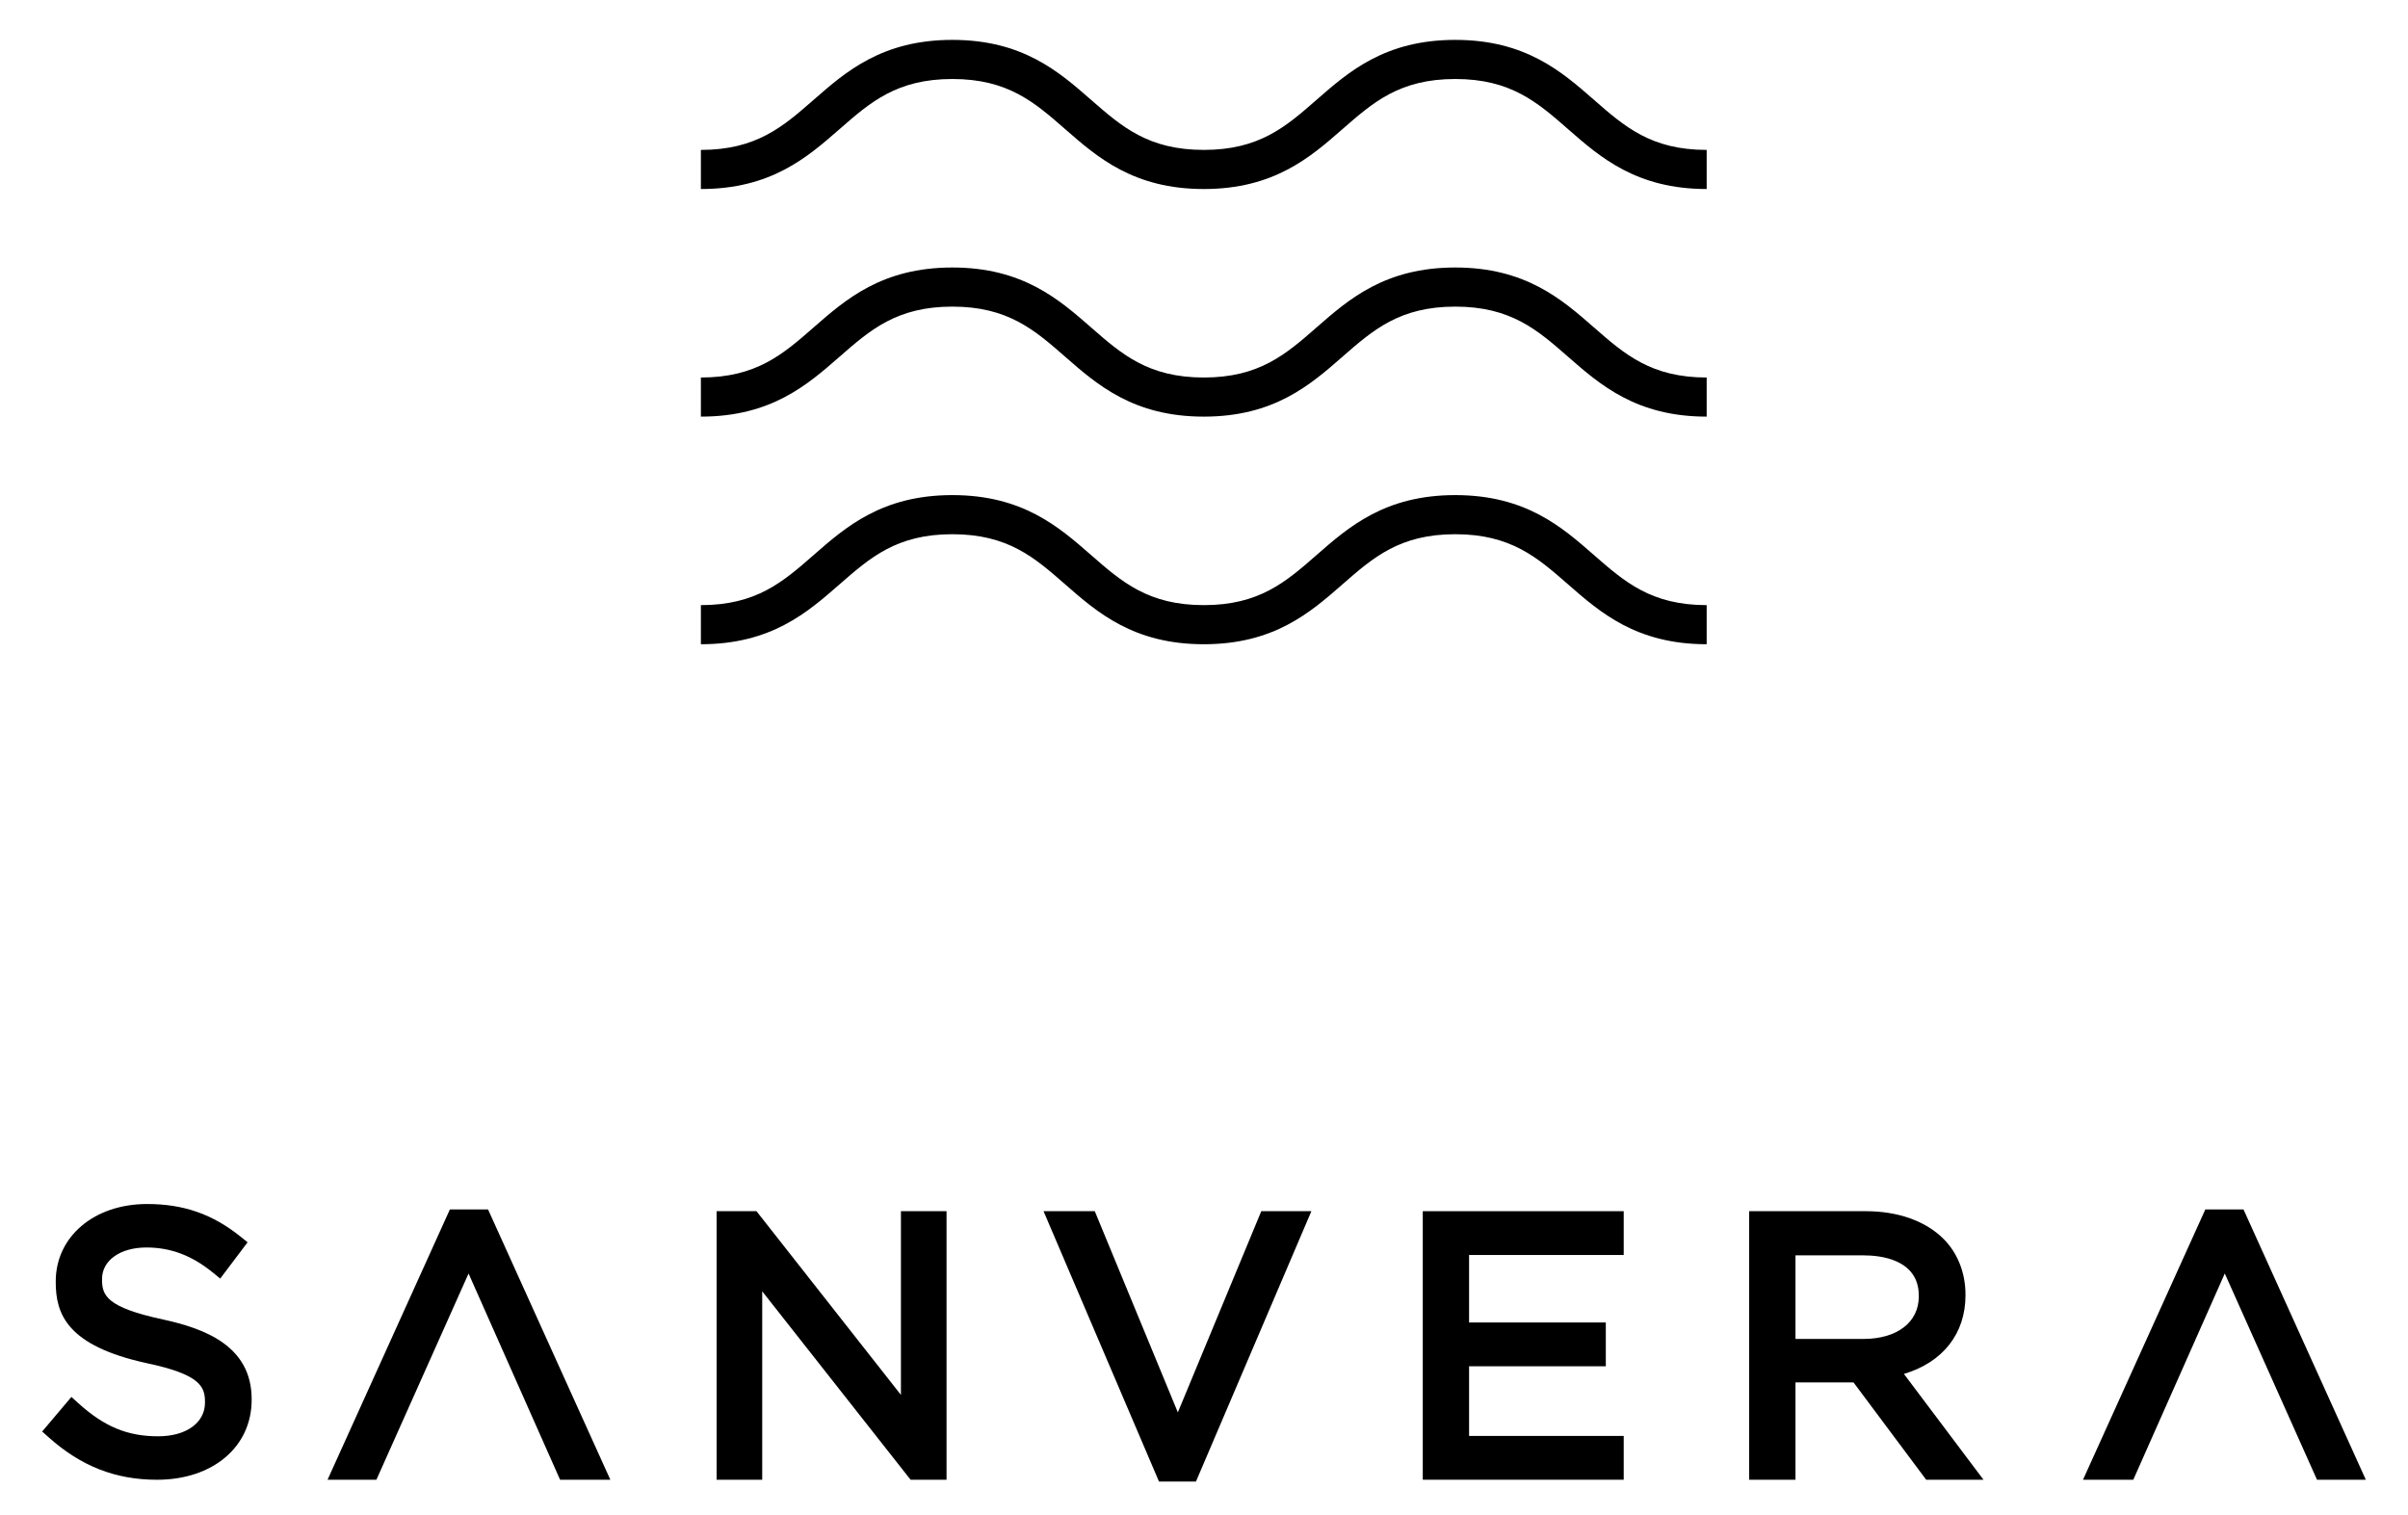
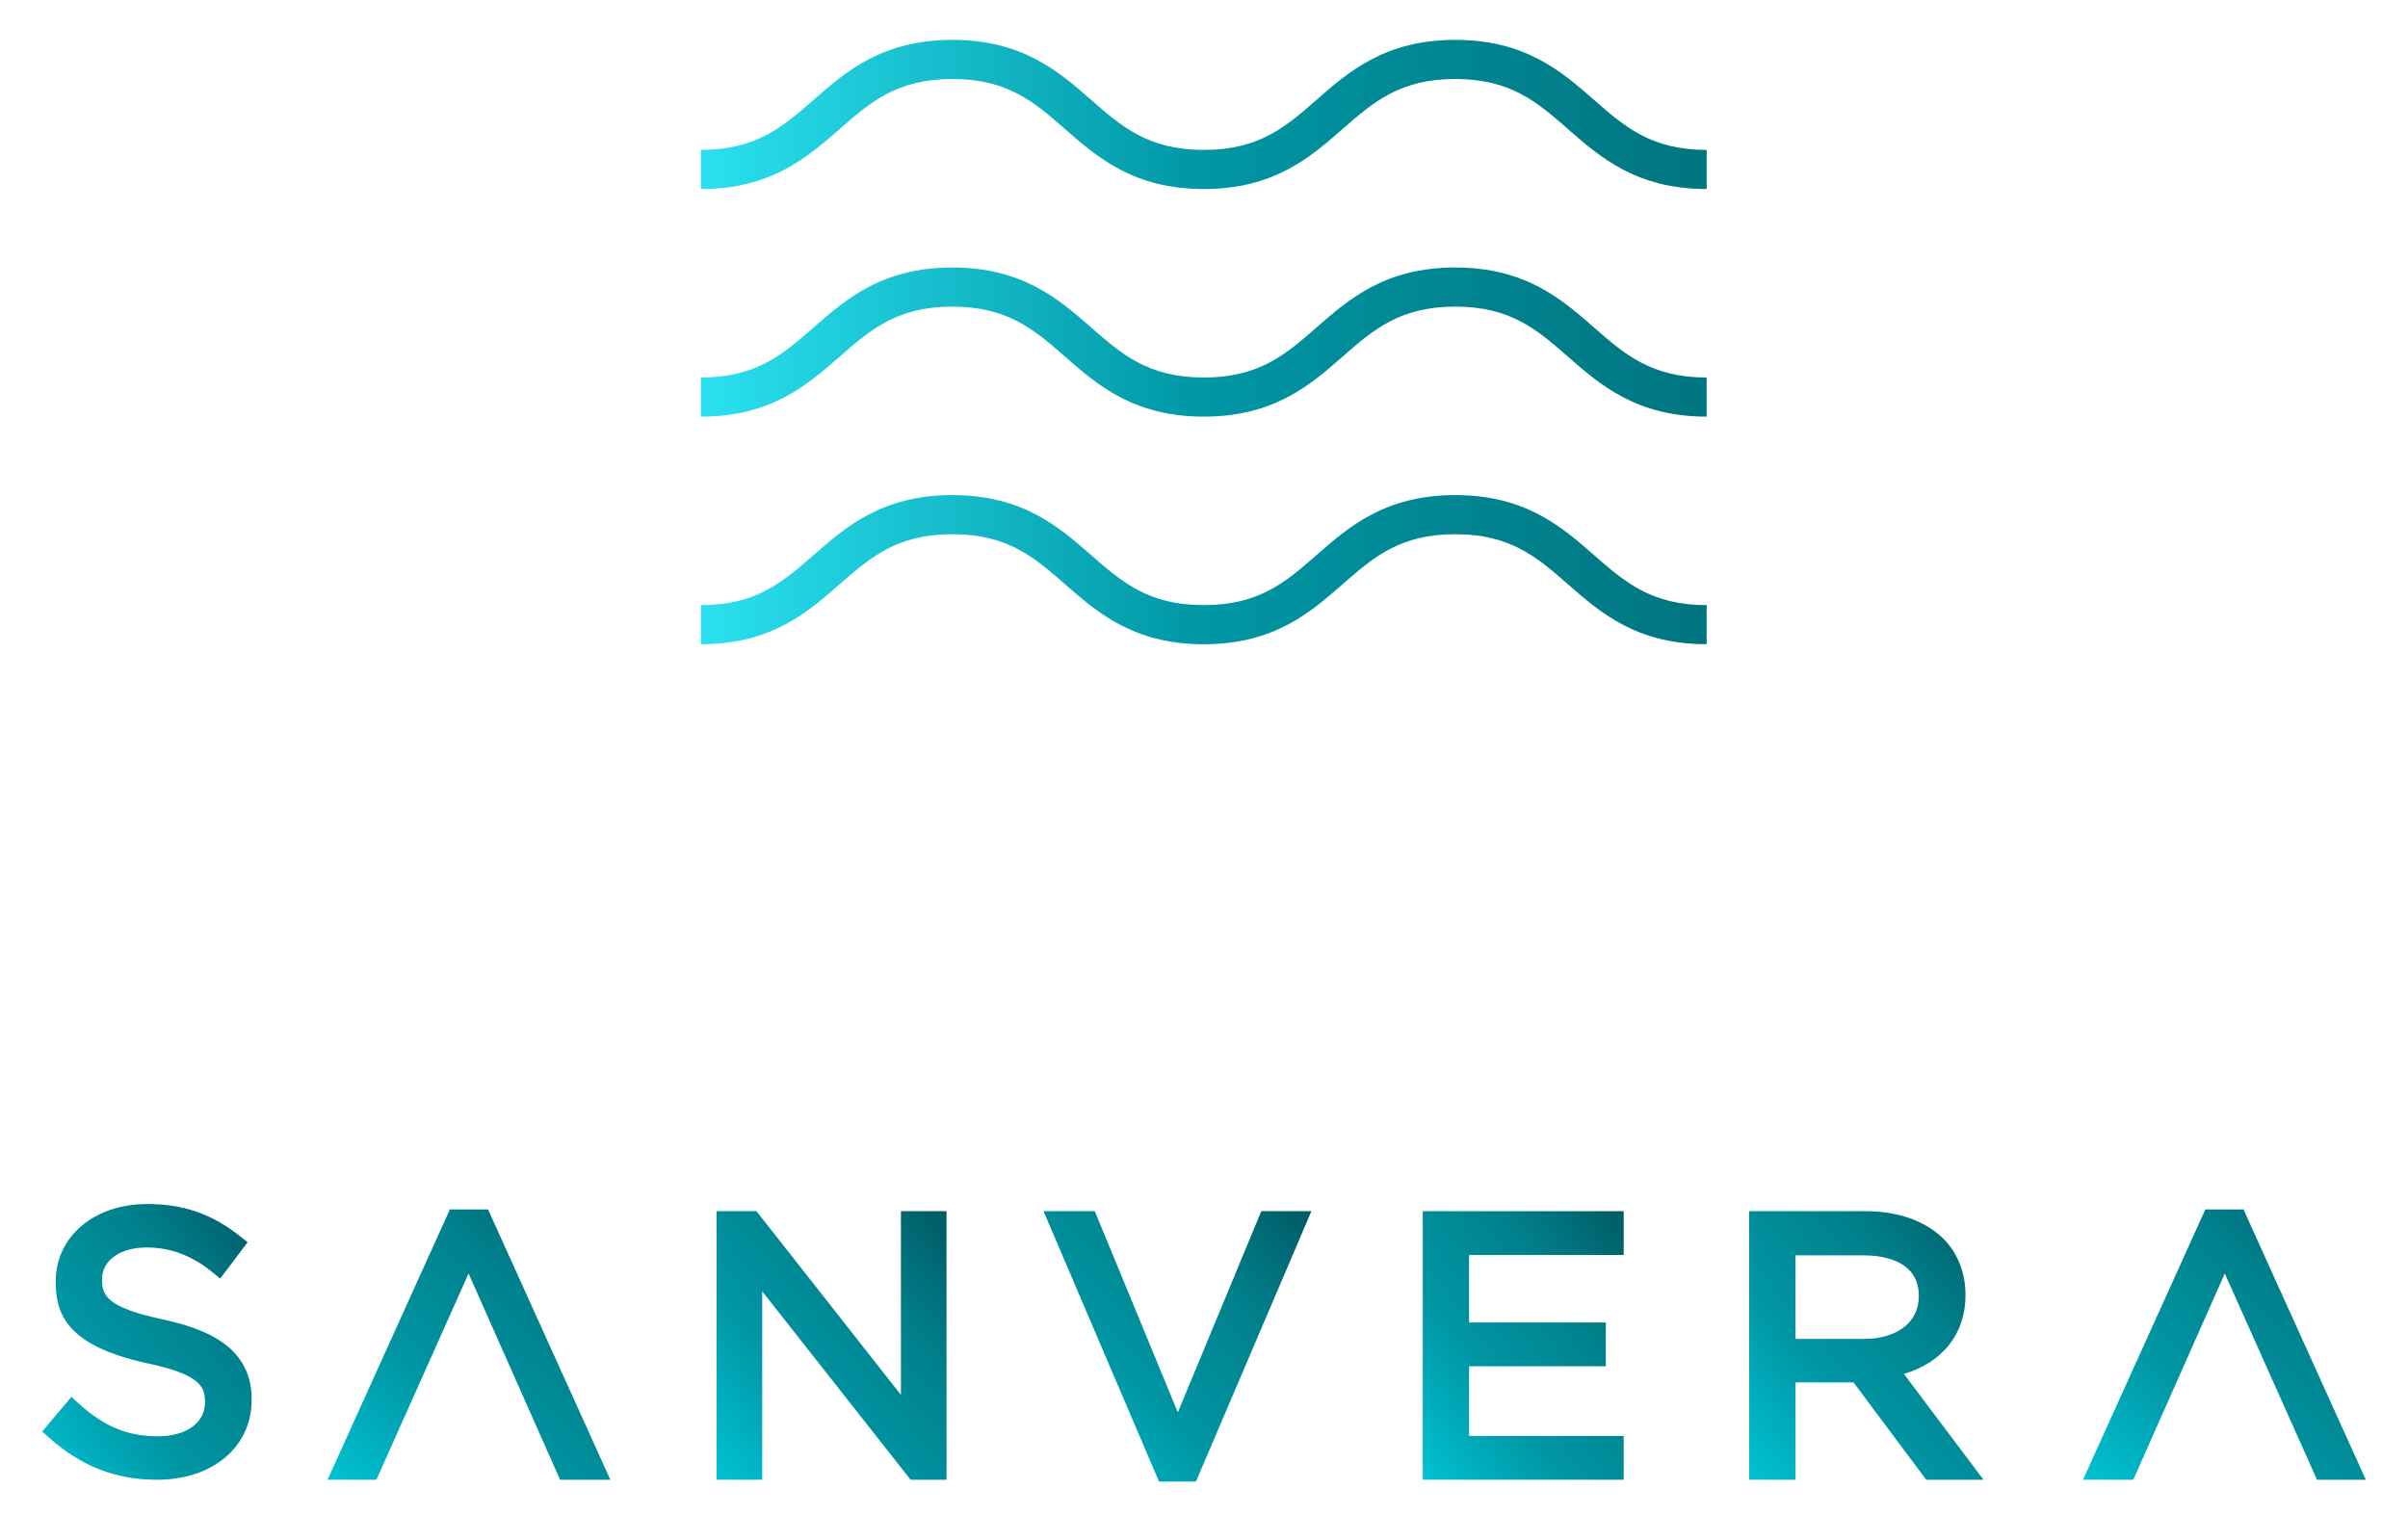
<svg xmlns="http://www.w3.org/2000/svg" viewBox="358 425 364 229" fill="none">
-   <g id="logo-part-0" transform="translate(382.6284, 624.469) scale(1, -1)">
-     <path d="M 0 0 C -8.541 1.832, -9.203 3.651, -9.203 6.024 L -9.203 6.135 C -9.203 8.93, -6.445 10.882, -2.503 10.882 C 1.18 10.882, 4.382 9.67, 7.56 7.079 L 8.661 6.181 L 12.798 11.669 L 11.766 12.497 C 7.5 15.926, 3.132 17.453, -2.397 17.453 C -10.397 17.453, -16.203 12.53, -16.203 5.756 L -16.203 5.645 C -16.203 0.837, -14.533 -3.979, -2.406 -6.616 C 5.71 -8.328, 6.357 -10.202, 6.357 -12.479 L 6.357 -12.585 C 6.357 -15.62, 3.512 -17.661, -0.717 -17.661 C -5.363 -17.661, -8.856 -16.213, -12.789 -12.659 L -13.834 -11.711 L -18.253 -16.939 L -17.263 -17.823 C -12.368 -22.195, -7.162 -24.231, -0.884 -24.231 C 7.533 -24.231, 13.413 -19.262, 13.413 -12.155 L 13.413 -12.044 C 13.413 -3.961, 6.246 -1.36, 0 0" fill="currentColor" />
+   <defs>
+     <linearGradient id="sanveraTealGrad" x1="0%" y1="0%" x2="100%" y2="100%">
+       <stop offset="0%" stop-color="#00c2d3" />
+       <stop offset="35%" stop-color="#0096a4" />
+       <stop offset="70%" stop-color="#00808c" />
+       <stop offset="100%" stop-color="#005a63" />
+     </linearGradient>
+     <linearGradient id="sanveraTealWave" x1="0%" y1="0%" x2="100%" y2="0%">
+       <stop offset="0%" stop-color="#2ae0ef" />
+       <stop offset="50%" stop-color="#0096a4" />
+       <stop offset="100%" stop-color="#007580" />
+     </linearGradient>
+   </defs>
+   <g transform="translate(382.6284, 624.469) scale(1, -1)">
+     <path d="M 0 0 C -8.541 1.832, -9.203 3.651, -9.203 6.024 L -9.203 6.135 C -9.203 8.93, -6.445 10.882, -2.503 10.882 C 1.18 10.882, 4.382 9.67, 7.56 7.079 L 8.661 6.181 L 12.798 11.669 L 11.766 12.497 C 7.5 15.926, 3.132 17.453, -2.397 17.453 C -10.397 17.453, -16.203 12.53, -16.203 5.756 L -16.203 5.645 C -16.203 0.837, -14.533 -3.979, -2.406 -6.616 C 5.71 -8.328, 6.357 -10.202, 6.357 -12.479 L 6.357 -12.585 C 6.357 -15.62, 3.512 -17.661, -0.717 -17.661 C -5.363 -17.661, -8.856 -16.213, -12.789 -12.659 L -13.834 -11.711 L -18.253 -16.939 L -17.263 -17.823 C -12.368 -22.195, -7.162 -24.231, -0.884 -24.231 C 7.533 -24.231, 13.413 -19.262, 13.413 -12.155 L 13.413 -12.044 C 13.413 -3.961, 6.246 -1.36, 0 0 Z" fill="url(#sanveraTealGrad)" />
  </g>
-   <g id="logo-part-1" transform="translate(426.0072, 607.8303) scale(1, -1)">
-     <path d="M 0 0 L -18.494 -40.869 L -11.109 -40.869 L 2.822 -9.689 L 16.657 -40.869 L 24.254 -40.869 L 5.765 0 Z" fill="currentColor" />
+   <g transform="translate(426.0072, 607.8303) scale(1, -1)">
+     <path d="M 0 0 L -18.494 -40.869 L -11.109 -40.869 L 2.822 -9.689 L 16.657 -40.869 L 24.254 -40.869 L 5.765 0 Z" fill="url(#sanveraTealGrad)" />
  </g>
-   <g id="logo-part-2" transform="translate(548.6592, 608.101) scale(1, -1)">
-     <path d="M 0 0 L -12.613 -30.417 L -25.17 0 L -32.916 0 L -15.463 -40.869 L -9.874 -40.869 L 7.574 0 Z" fill="currentColor" />
+   <g transform="translate(548.6592, 608.101) scale(1, -1)">
+     <path d="M 0 0 L -12.613 -30.417 L -25.17 0 L -32.916 0 L -15.463 -40.869 L -9.874 -40.869 L 7.574 0 Z" fill="url(#sanveraTealGrad)" />
  </g>
-   <g id="logo-part-3" transform="translate(691.3659, 607.8303) scale(1, -1)">
-     <path d="M 0 0 L -18.494 -40.869 L -10.892 -40.869 L 2.938 -9.689 L 16.879 -40.869 L 24.259 -40.869 L 5.765 0 Z" fill="currentColor" />
+   <g transform="translate(691.3659, 607.8303) scale(1, -1)">
+     <path d="M 0 0 L -18.494 -40.869 L -10.892 -40.869 L 2.938 -9.689 L 16.879 -40.869 L 24.259 -40.869 L 5.765 0 Z" fill="url(#sanveraTealGrad)" />
  </g>
-   <g id="logo-part-4" transform="translate(494.1875, 608.101) scale(1, -1)">
-     <path d="M 0 0 L 0 -27.771 L -21.834 0 L -27.863 0 L -27.863 -40.596 L -20.969 -40.596 L -20.969 -12.113 L 1.457 -40.596 L 6.894 -40.596 L 6.894 0 Z" fill="currentColor" />
+   <g transform="translate(494.1875, 608.101) scale(1, -1)">
+     <path d="M 0 0 L 0 -27.771 L -21.834 0 L -27.863 0 L -27.863 -40.596 L -20.969 -40.596 L -20.969 -12.113 L 1.457 -40.596 L 6.894 -40.596 L 6.894 0 Z" fill="url(#sanveraTealGrad)" />
  </g>
-   <g id="logo-part-5" transform="translate(573.0697, 608.101) scale(1, -1)">
-     <path d="M 0 0 L 0 -40.596 L 30.375 -40.596 L 30.375 -33.975 L 7 -33.975 L 7 -23.444 L 27.669 -23.444 L 27.669 -16.823 L 7 -16.823 L 7 -6.621 L 30.375 -6.621 L 30.375 0 Z" fill="currentColor" />
+   <g transform="translate(573.0697, 608.101) scale(1, -1)">
+     <path d="M 0 0 L 0 -40.596 L 30.375 -40.596 L 30.375 -33.975 L 7 -33.975 L 7 -23.444 L 27.669 -23.444 L 27.669 -16.823 L 7 -16.823 L 7 -6.621 L 30.375 -6.621 L 30.375 0 Z" fill="url(#sanveraTealGrad)" />
  </g>
-   <g id="logo-part-6" transform="translate(655.1078, 620.8253) scale(1, -1)">
-     <path d="M 0 0 L 0 0.111 C 0 3.401, -1.18 6.399, -3.322 8.541 C -6.024 11.239, -10.188 12.724, -15.051 12.724 L -32.698 12.724 L -32.698 -27.872 L -25.698 -27.872 L -25.698 -13.159 L -16.925 -13.159 L -5.941 -27.872 L 2.721 -27.872 L -9.305 -11.877 C -3.433 -10.119, 0 -5.793, 0 0 M -7.056 -0.051 L -7.056 -0.162 C -7.056 -4.067, -10.341 -6.589, -15.431 -6.589 L -25.698 -6.589 L -25.698 6.047 L -15.375 6.047 C -12.872 6.047, -7.056 5.455, -7.056 -0.051" fill="currentColor" />
+   <g transform="translate(655.1078, 620.8253) scale(1, -1)">
+     <path d="M 0 0 L 0 0.111 C 0 3.401, -1.18 6.399, -3.322 8.541 C -6.024 11.239, -10.188 12.724, -15.051 12.724 L -32.698 12.724 L -32.698 -27.872 L -25.698 -27.872 L -25.698 -13.159 L -16.925 -13.159 L -5.941 -27.872 L 2.721 -27.872 L -9.305 -11.877 C -3.433 -10.119, 0 -5.793, 0 0 M -7.056 -0.051 L -7.056 -0.162 C -7.056 -4.067, -10.341 -6.589, -15.431 -6.589 L -25.698 -6.589 L -25.698 6.047 L -15.375 6.047 C -12.872 6.047, -7.056 5.455, -7.056 -0.051 Z" fill="url(#sanveraTealGrad)" />
  </g>
-   <g id="logo-part-7" transform="translate(615.9849, 487.9833) scale(1, -1)">
-     <path d="M 0 0 C -10.612 0, -16.103 4.807, -20.949 9.047 C -25.599 13.116, -29.615 16.631, -38.005 16.631 C -46.395 16.631, -50.411 13.116, -55.061 9.047 C -59.907 4.807, -65.398 0, -76.011 0 C -86.626 0, -92.119 4.807, -96.966 9.047 C -101.616 13.116, -105.634 16.631, -114.025 16.631 C -122.417 16.631, -126.434 13.116, -131.084 9.047 C -135.93 4.807, -141.423 0, -152.037 0 L -152.037 5.913 C -143.646 5.913, -139.628 9.428, -134.979 13.497 C -130.133 17.737, -124.64 22.544, -114.025 22.544 C -103.412 22.544, -97.919 17.737, -93.072 13.497 C -88.422 9.428, -84.404 5.913, -76.011 5.913 C -67.621 5.913, -63.605 9.428, -58.956 13.497 C -54.11 17.737, -48.618 22.544, -38.005 22.544 C -27.392 22.544, -21.9 17.737, -17.054 13.496 C -12.405 9.428, -8.39 5.913, 0 5.913 Z" fill="currentColor" />
+   <g transform="translate(615.9849, 487.9833) scale(1, -1)">
+     <path d="M 0 0 C -10.612 0, -16.103 4.807, -20.949 9.047 C -25.599 13.116, -29.615 16.631, -38.005 16.631 C -46.395 16.631, -50.411 13.116, -55.061 9.047 C -59.907 4.807, -65.398 0, -76.011 0 C -86.626 0, -92.119 4.807, -96.966 9.047 C -101.616 13.116, -105.634 16.631, -114.025 16.631 C -122.417 16.631, -126.434 13.116, -131.084 9.047 C -135.93 4.807, -141.423 0, -152.037 0 L -152.037 5.913 C -143.646 5.913, -139.628 9.428, -134.979 13.497 C -130.133 17.737, -124.64 22.544, -114.025 22.544 C -103.412 22.544, -97.919 17.737, -93.072 13.497 C -88.422 9.428, -84.404 5.913, -76.011 5.913 C -67.621 5.913, -63.605 9.428, -58.956 13.497 C -54.11 17.737, -48.618 22.544, -38.005 22.544 C -27.392 22.544, -21.9 17.737, -17.054 13.496 C -12.405 9.428, -8.39 5.913, 0 5.913 Z" fill="url(#sanveraTealWave)" />
  </g>
-   <g id="logo-part-8" transform="translate(615.9849, 522.3923) scale(1, -1)">
-     <path d="M 0 0 C -10.612 0, -16.103 4.807, -20.949 9.048 C -25.599 13.118, -29.615 16.633, -38.005 16.633 C -46.395 16.633, -50.411 13.118, -55.061 9.048 C -59.907 4.807, -65.398 0, -76.011 0 C -86.626 0, -92.119 4.807, -96.966 9.048 C -101.616 13.118, -105.634 16.633, -114.025 16.633 C -122.417 16.633, -126.434 13.118, -131.084 9.048 C -135.93 4.807, -141.423 0, -152.037 0 L -152.037 5.913 C -143.646 5.913, -139.628 9.428, -134.979 13.497 C -130.133 17.739, -124.64 22.546, -114.025 22.546 C -103.412 22.546, -97.918 17.739, -93.072 13.497 C -88.422 9.428, -84.404 5.913, -76.011 5.913 C -67.621 5.913, -63.605 9.428, -58.956 13.497 C -54.11 17.739, -48.618 22.546, -38.005 22.546 C -27.392 22.546, -21.9 17.739, -17.054 13.497 C -12.405 9.428, -8.39 5.913, 0 5.913 Z" fill="currentColor" />
+   <g transform="translate(615.9849, 522.3923) scale(1, -1)">
+     <path d="M 0 0 C -10.612 0, -16.103 4.807, -20.949 9.048 C -25.599 13.118, -29.615 16.633, -38.005 16.633 C -46.395 16.633, -50.411 13.118, -55.061 9.048 C -59.907 4.807, -65.398 0, -76.011 0 C -86.626 0, -92.119 4.807, -96.966 9.048 C -101.616 13.118, -105.634 16.633, -114.025 16.633 C -122.417 16.633, -126.434 13.118, -131.084 9.048 C -135.93 4.807, -141.423 0, -152.037 0 L -152.037 5.913 C -143.646 5.913, -139.628 9.428, -134.979 13.497 C -130.133 17.739, -124.64 22.546, -114.025 22.546 C -103.412 22.546, -97.918 17.739, -93.072 13.497 C -88.422 9.428, -84.404 5.913, -76.011 5.913 C -67.621 5.913, -63.605 9.428, -58.956 13.497 C -54.11 17.739, -48.618 22.546, -38.005 22.546 C -27.392 22.546, -21.9 17.739, -17.054 13.497 C -12.405 9.428, -8.39 5.913, 0 5.913 Z" fill="url(#sanveraTealWave)" />
  </g>
-   <g id="logo-part-9" transform="translate(615.9849, 453.5756) scale(1, -1)">
-     <path d="M 0 0 C -10.612 0, -16.103 4.807, -20.949 9.048 C -25.599 13.118, -29.615 16.633, -38.005 16.633 C -46.395 16.633, -50.411 13.118, -55.061 9.048 C -59.907 4.807, -65.398 0, -76.011 0 C -86.626 0, -92.119 4.807, -96.966 9.048 C -101.616 13.118, -105.634 16.633, -114.025 16.633 C -122.417 16.633, -126.434 13.118, -131.084 9.048 C -135.93 4.807, -141.423 0, -152.037 0 L -152.037 5.913 C -143.646 5.913, -139.628 9.428, -134.979 13.497 C -130.133 17.739, -124.64 22.546, -114.025 22.546 C -103.412 22.546, -97.918 17.739, -93.072 13.497 C -88.422 9.428, -84.404 5.913, -76.011 5.913 C -67.621 5.913, -63.605 9.428, -58.956 13.497 C -54.11 17.739, -48.618 22.546, -38.005 22.546 C -27.392 22.546, -21.9 17.739, -17.054 13.497 C -12.405 9.428, -8.39 5.913, 0 5.913 Z" fill="currentColor" />
+   <g transform="translate(615.9849, 453.5756) scale(1, -1)">
+     <path d="M 0 0 C -10.612 0, -16.103 4.807, -20.949 9.048 C -25.599 13.118, -29.615 16.633, -38.005 16.633 C -46.395 16.633, -50.411 13.118, -55.061 9.048 C -59.907 4.807, -65.398 0, -76.011 0 C -86.626 0, -92.119 4.807, -96.966 9.048 C -101.616 13.118, -105.634 16.633, -114.025 16.633 C -122.417 16.633, -126.434 13.118, -131.084 9.048 C -135.93 4.807, -141.423 0, -152.037 0 L -152.037 5.913 C -143.646 5.913, -139.628 9.428, -134.979 13.497 C -130.133 17.739, -124.64 22.546, -114.025 22.546 C -103.412 22.546, -97.918 17.739, -93.072 13.497 C -88.422 9.428, -84.404 5.913, -76.011 5.913 C -67.621 5.913, -63.605 9.428, -58.956 13.497 C -54.11 17.739, -48.618 22.546, -38.005 22.546 C -27.392 22.546, -21.9 17.739, -17.054 13.497 C -12.405 9.428, -8.39 5.913, 0 5.913 Z" fill="url(#sanveraTealWave)" />
  </g>
</svg>
